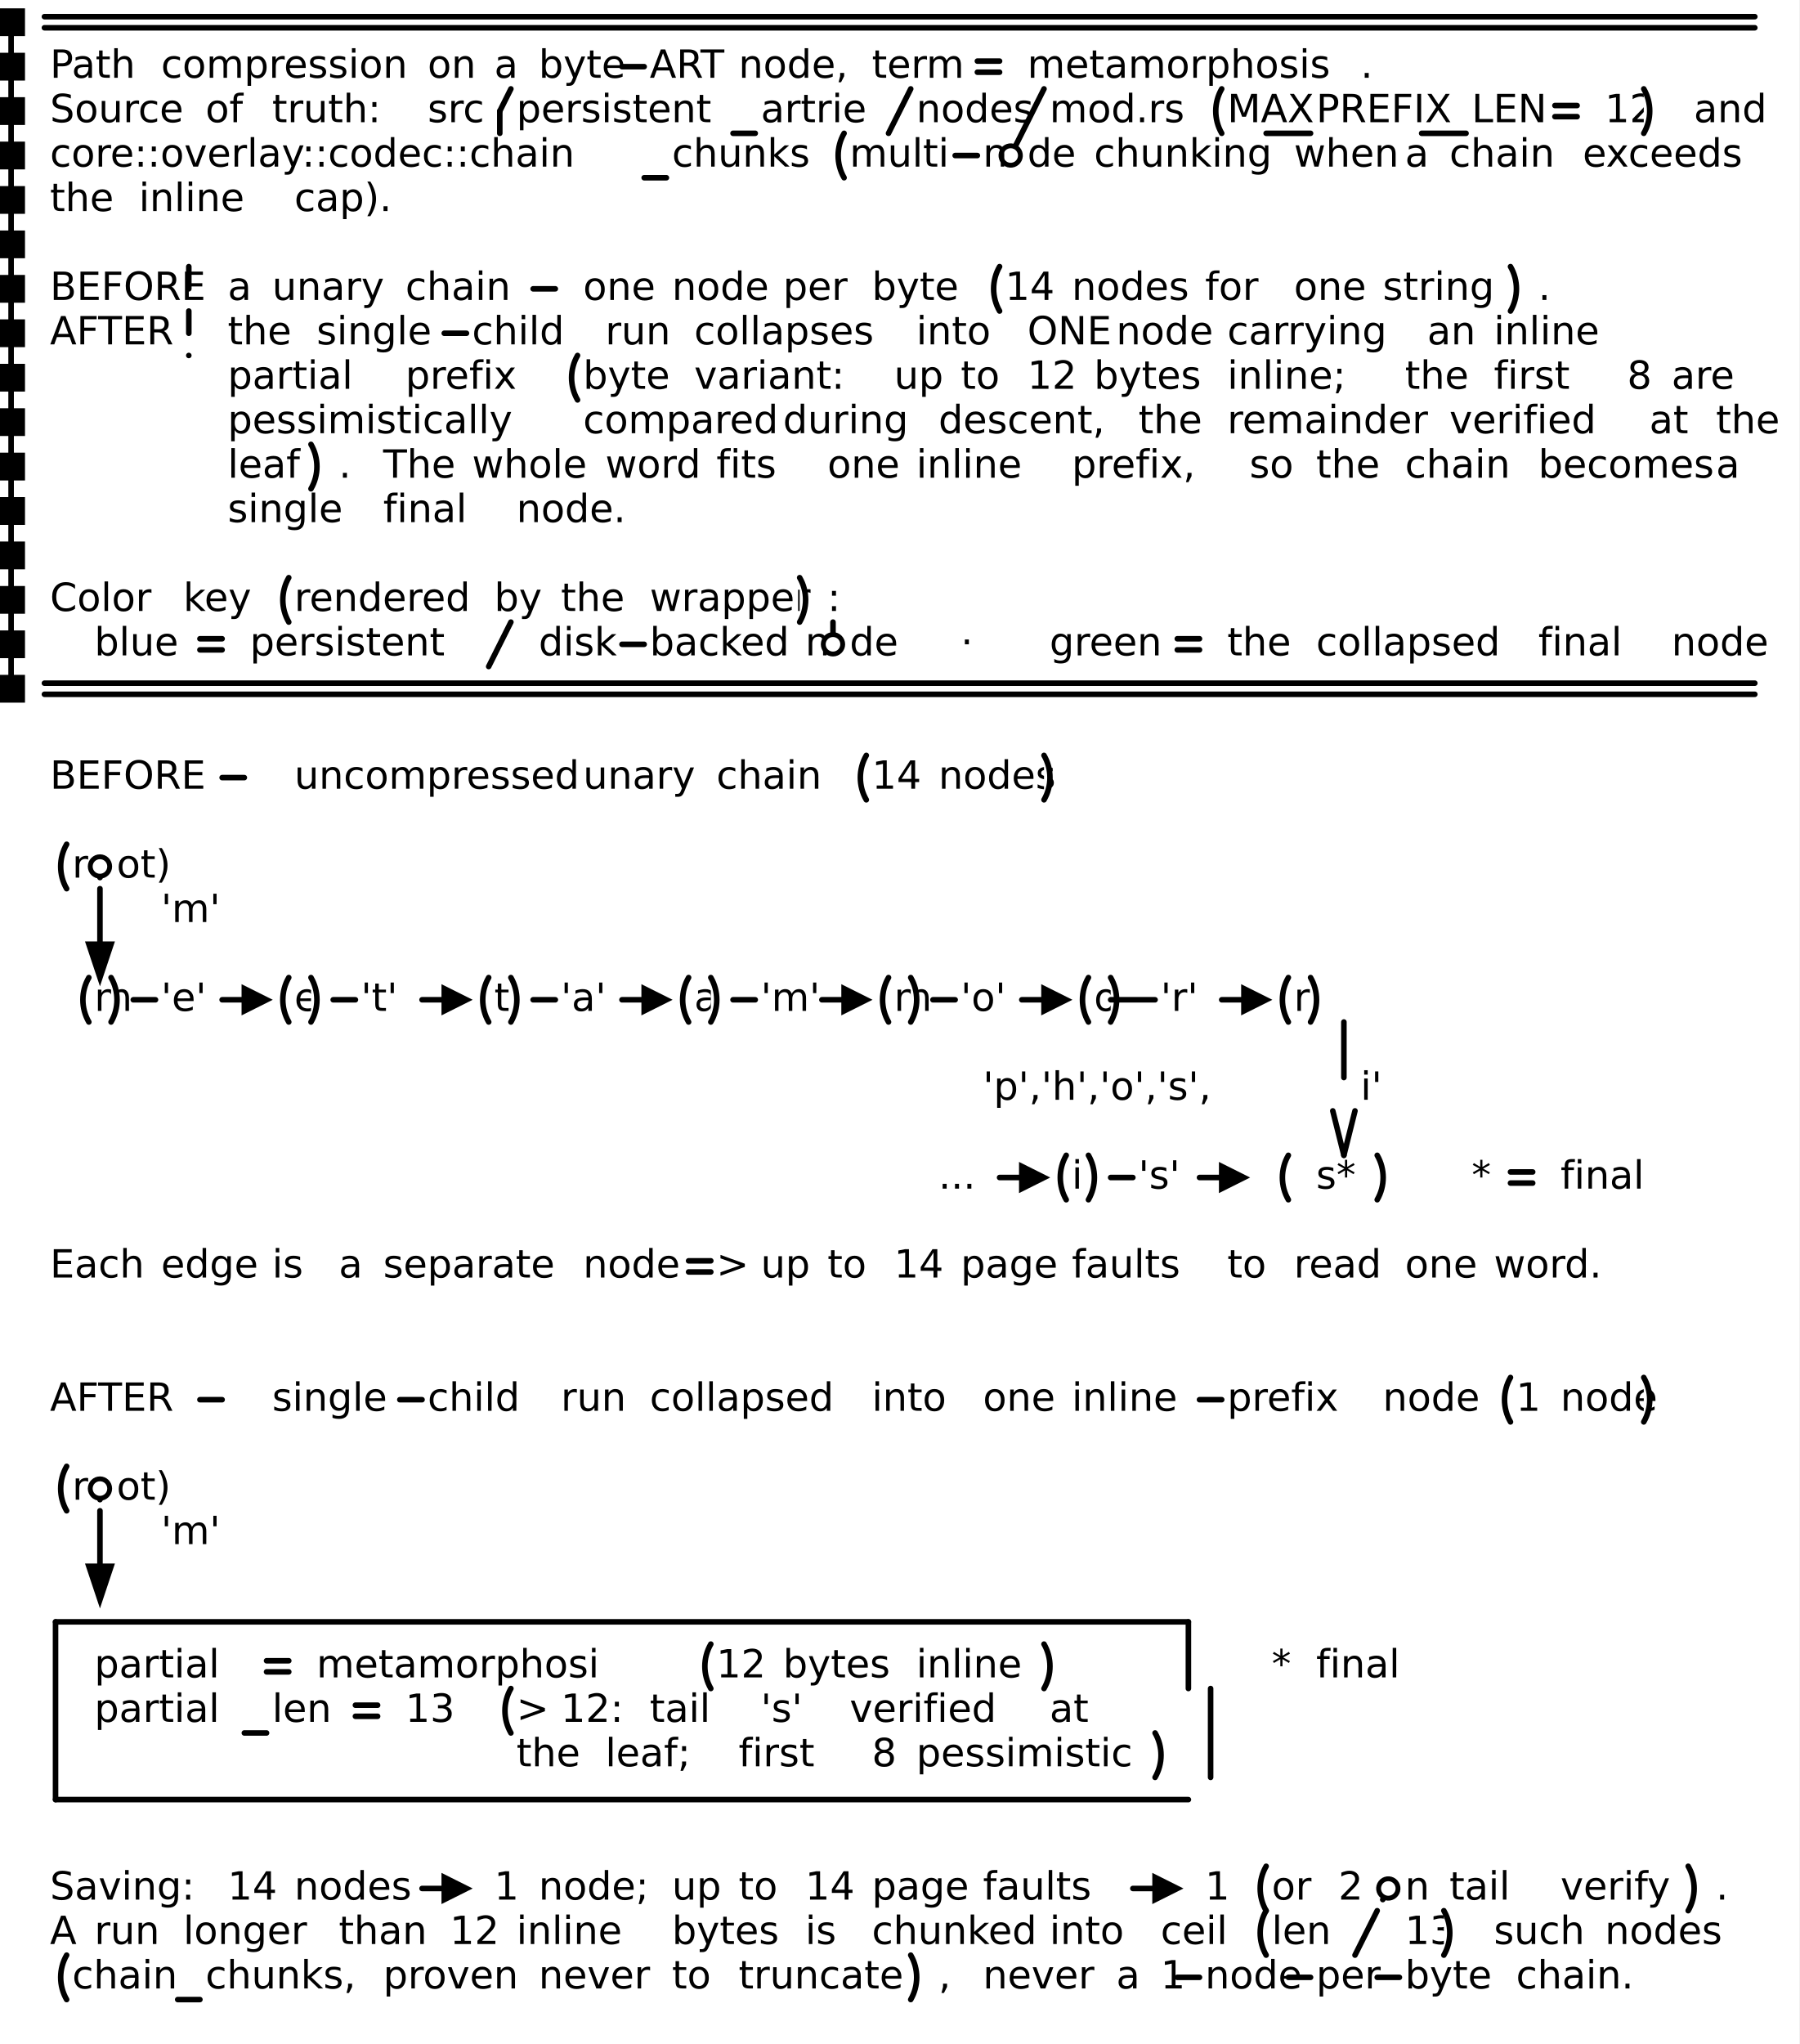
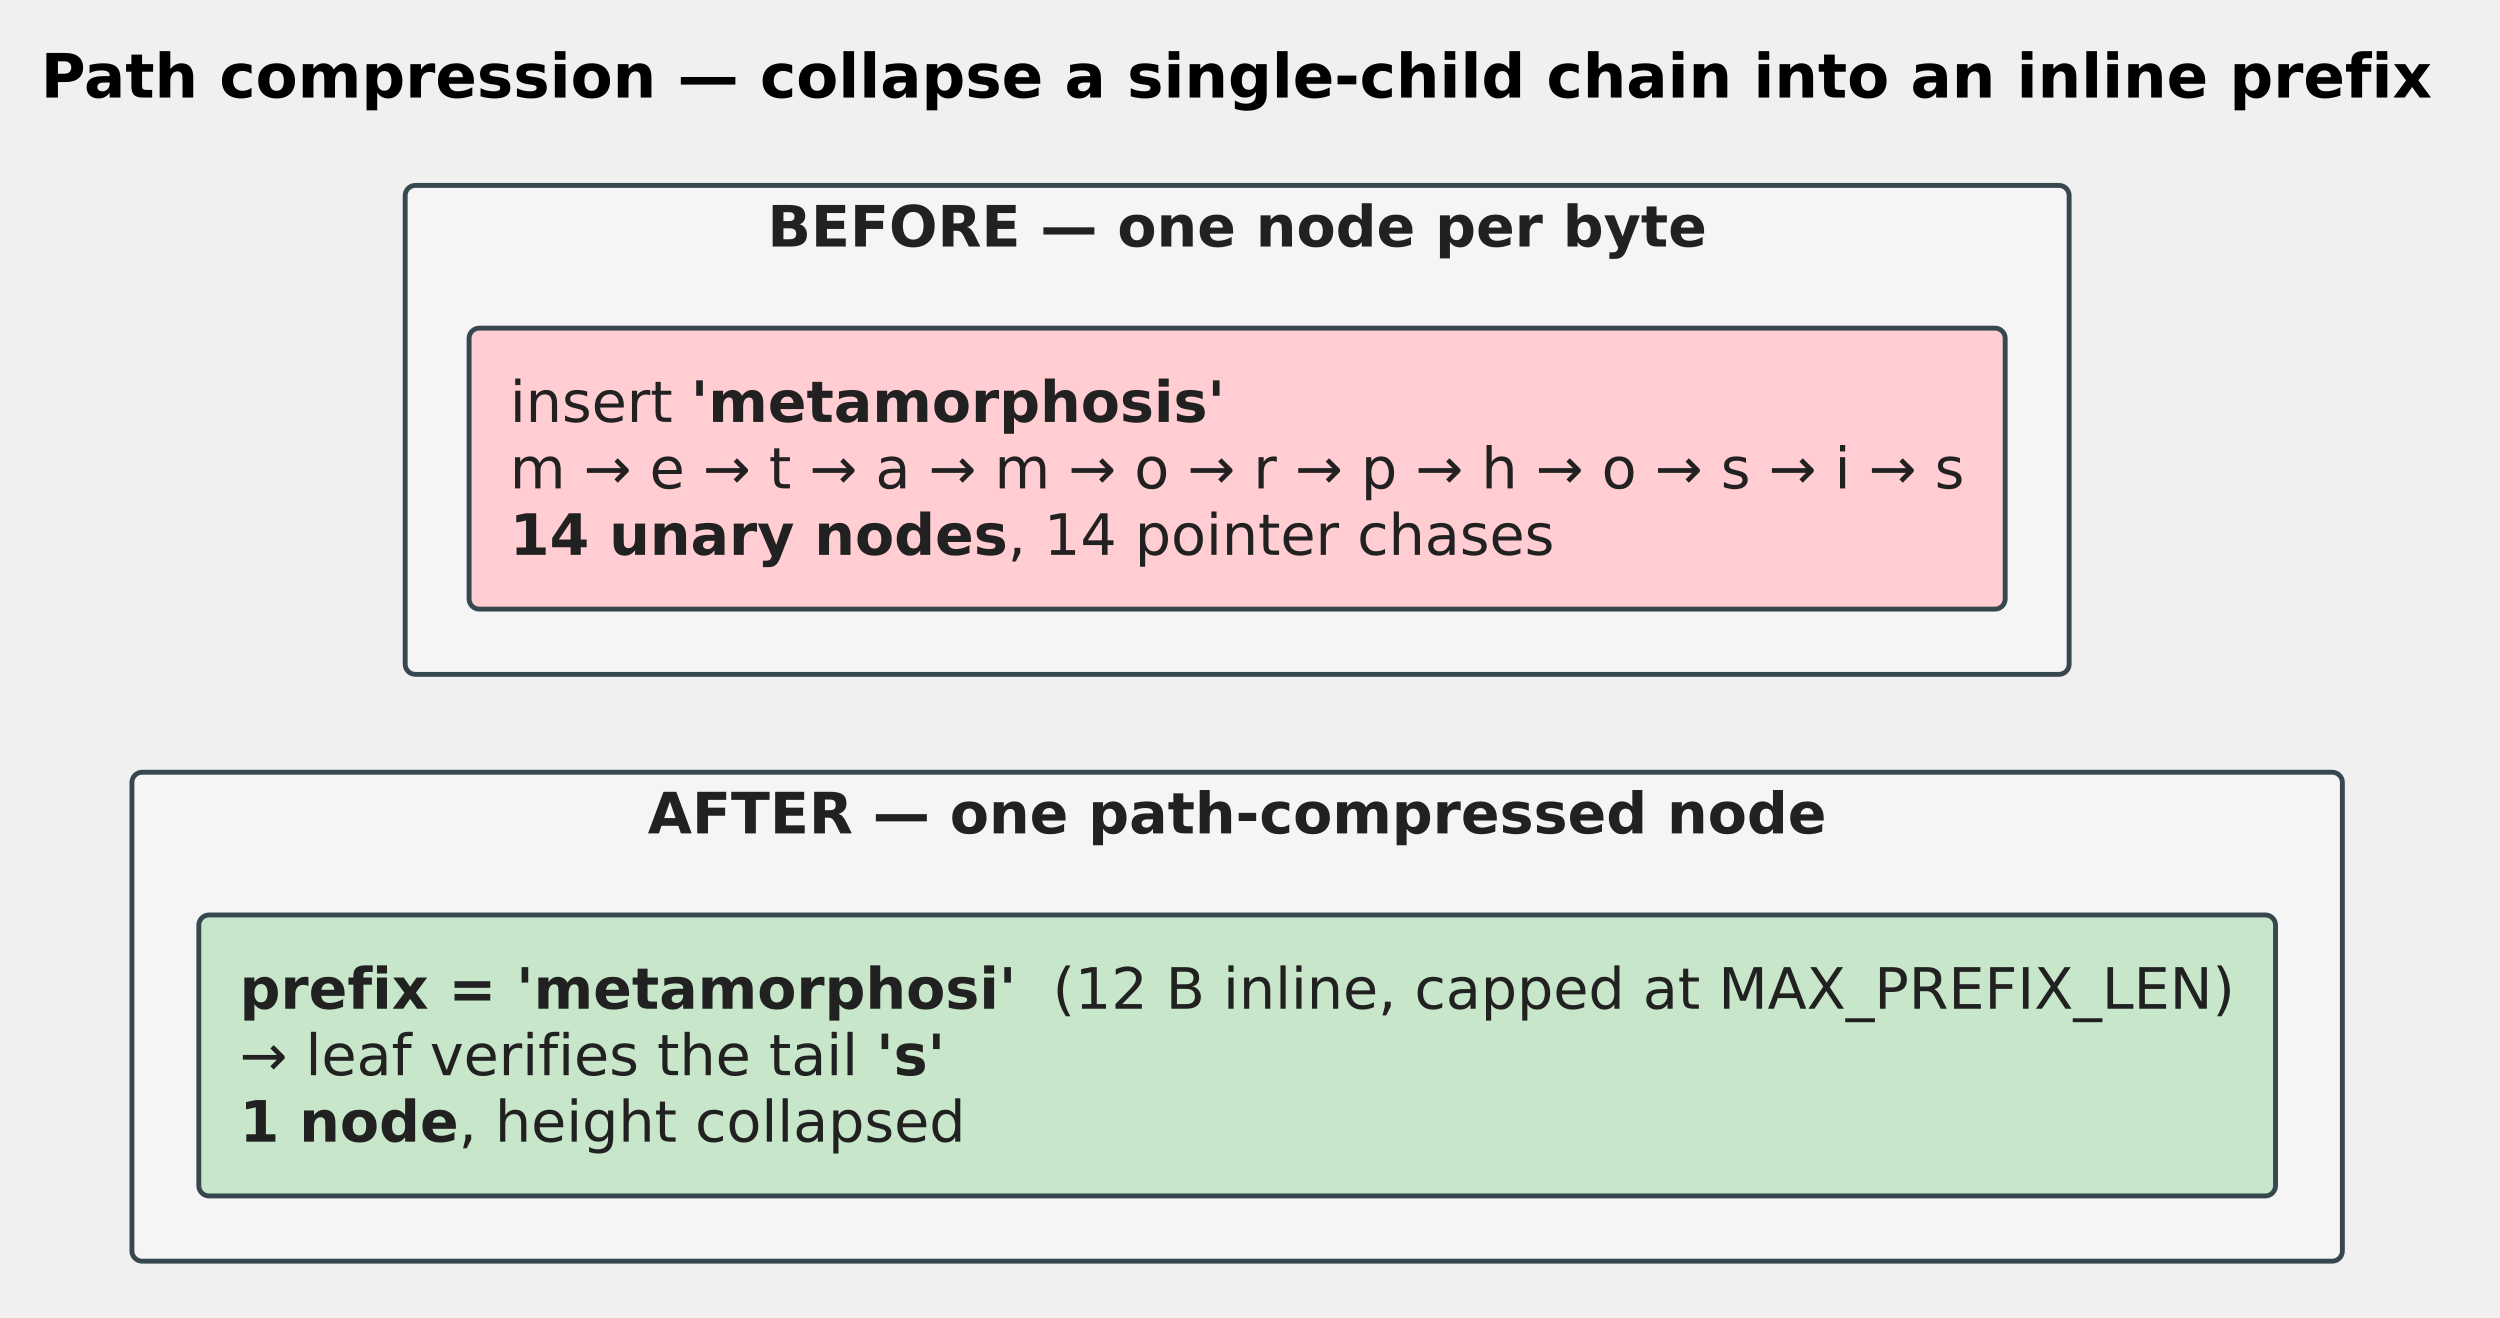
- <svg xmlns="http://www.w3.org/2000/svg" width="648" height="736" class="svgbob">
-   <style>.svgbob line, .svgbob path, .svgbob circle, .svgbob rect, .svgbob polygon {
-   stroke: black;
-   stroke-width: 2;
-   stroke-opacity: 1;
-   fill-opacity: 1;
-   stroke-linecap: round;
-   stroke-linejoin: miter;
- }
- 
- .svgbob text {
-   white-space: pre;
-   fill: black;
-   font-family: DejaVu Sans;
-   font-size: 14px;
- }
- 
- .svgbob rect.backdrop {
-   stroke: none;
-   fill: white;
- }
- 
- .svgbob .broken {
-   stroke-dasharray: 8;
- }
- 
- .svgbob .filled {
-   fill: black;
- }
- 
- .svgbob .bg_filled {
-   fill: white;
-   stroke-width: 1;
- }
- 
- .svgbob .nofill {
-   fill: white;
- }
- 
- .svgbob .end_marked_arrow {
-   marker-end: url(#arrow);
- }
- 
- .svgbob .start_marked_arrow {
-   marker-start: url(#arrow);
- }
- 
- .svgbob .end_marked_diamond {
-   marker-end: url(#diamond);
- }
- 
- .svgbob .start_marked_diamond {
-   marker-start: url(#diamond);
- }
- 
- .svgbob .end_marked_circle {
-   marker-end: url(#circle);
- }
- 
- .svgbob .start_marked_circle {
-   marker-start: url(#circle);
- }
- 
- .svgbob .end_marked_open_circle {
-   marker-end: url(#open_circle);
- }
- 
- .svgbob .start_marked_open_circle {
-   marker-start: url(#open_circle);
- }
- 
- .svgbob .end_marked_big_open_circle {
-   marker-end: url(#big_open_circle);
- }
- 
- .svgbob .start_marked_big_open_circle {
-   marker-start: url(#big_open_circle);
- }
- 
- </style>
-   <defs>
-     <marker id="arrow" viewBox="-2 -2 8 8" refX="4" refY="2" markerWidth="7" markerHeight="7" orient="auto-start-reverse">
-       <polygon points="0,0 0,4 4,2 0,0" />
-     </marker>
-     <marker id="diamond" viewBox="-2 -2 8 8" refX="4" refY="2" markerWidth="7" markerHeight="7" orient="auto-start-reverse">
-       <polygon points="0,2 2,0 4,2 2,4 0,2" />
-     </marker>
-     <marker id="circle" viewBox="0 0 8 8" refX="4" refY="4" markerWidth="7" markerHeight="7" orient="auto-start-reverse">
-       <circle cx="4" cy="4" r="2" class="filled" />
-     </marker>
-     <marker id="open_circle" viewBox="0 0 8 8" refX="4" refY="4" markerWidth="7" markerHeight="7" orient="auto-start-reverse">
-       <circle cx="4" cy="4" r="2" class="bg_filled" />
-     </marker>
-     <marker id="big_open_circle" viewBox="0 0 8 8" refX="4" refY="4" markerWidth="7" markerHeight="7" orient="auto-start-reverse">
-       <circle cx="4" cy="4" r="3" class="bg_filled" />
-     </marker>
-   </defs>
-   <rect class="backdrop" x="0" y="0" width="648" height="736" />
-   <rect x="0" y="4" width="8" height="8" class="solid filled" rx="0" />
-   <line x1="4" y1="12" x2="4" y2="20" class="solid" />
-   <rect x="0" y="20" width="8" height="8" class="solid filled" rx="0" />
-   <line x1="4" y1="28" x2="4" y2="36" class="solid" />
-   <rect x="0" y="36" width="8" height="8" class="solid filled" rx="0" />
-   <line x1="4" y1="44" x2="4" y2="52" class="solid" />
-   <rect x="0" y="52" width="8" height="8" class="solid filled" rx="0" />
-   <line x1="4" y1="60" x2="4" y2="68" class="solid" />
-   <rect x="0" y="68" width="8" height="8" class="solid filled" rx="0" />
-   <line x1="4" y1="76" x2="4" y2="84" class="solid" />
-   <rect x="0" y="84" width="8" height="8" class="solid filled" rx="0" />
-   <line x1="4" y1="92" x2="4" y2="100" class="solid" />
-   <rect x="0" y="100" width="8" height="8" class="solid filled" rx="0" />
-   <line x1="4" y1="108" x2="4" y2="116" class="solid" />
-   <rect x="0" y="116" width="8" height="8" class="solid filled" rx="0" />
-   <line x1="4" y1="124" x2="4" y2="132" class="solid" />
-   <rect x="0" y="132" width="8" height="8" class="solid filled" rx="0" />
-   <line x1="4" y1="140" x2="4" y2="148" class="solid" />
-   <rect x="0" y="148" width="8" height="8" class="solid filled" rx="0" />
-   <line x1="4" y1="156" x2="4" y2="164" class="solid" />
-   <rect x="0" y="164" width="8" height="8" class="solid filled" rx="0" />
-   <line x1="4" y1="172" x2="4" y2="180" class="solid" />
-   <rect x="0" y="180" width="8" height="8" class="solid filled" rx="0" />
-   <line x1="4" y1="188" x2="4" y2="196" class="solid" />
-   <rect x="0" y="196" width="8" height="8" class="solid filled" rx="0" />
-   <line x1="4" y1="204" x2="4" y2="212" class="solid" />
-   <rect x="0" y="212" width="8" height="8" class="solid filled" rx="0" />
-   <line x1="4" y1="220" x2="4" y2="228" class="solid" />
-   <rect x="0" y="228" width="8" height="8" class="solid filled" rx="0" />
-   <line x1="4" y1="236" x2="4" y2="244" class="solid" />
-   <rect x="0" y="244" width="8" height="8" class="solid filled" rx="0" />
-   <line x1="16" y1="6" x2="632" y2="6" class="solid" />
-   <line x1="16" y1="10" x2="632" y2="10" class="solid" />
-   <text x="18" y="28">Path</text>
-   <text x="58" y="28">compression</text>
-   <text x="154" y="28">on</text>
-   <text x="178" y="28">a</text>
-   <text x="194" y="28">byte</text>
-   <line x1="224" y1="24" x2="232" y2="24" class="solid" />
-   <text x="234" y="28">ART</text>
-   <text x="266" y="28">node,</text>
-   <text x="314" y="28">term</text>
-   <line x1="352" y1="22" x2="360" y2="22" class="solid" />
-   <line x1="352" y1="26" x2="360" y2="26" class="solid" />
-   <text x="490" y="28">.</text>
-   <text x="18" y="44">Source</text>
-   <text x="74" y="44">of</text>
-   <text x="98" y="44">truth:</text>
-   <text x="154" y="44">src</text>
-   <text x="186" y="44">persistent</text>
-   <line x1="264" y1="48" x2="272" y2="48" class="solid" />
-   <text x="274" y="44">artrie</text>
-   <line x1="328" y1="32" x2="320" y2="48" class="solid" />
-   <text x="330" y="44">nodes</text>
-   <line x1="376" y1="32" x2="364" y2="56" class="solid end_marked_open_circle" />
-   <text x="378" y="44">mod.rs</text>
-   <path d="M 440,32 A 16,16 0,0,0 440,48" class="nofill" />
-   <text x="442" y="44">MAX</text>
-   <line x1="456" y1="48" x2="472" y2="48" class="solid" />
-   <text x="474" y="44">PREFIX</text>
-   <line x1="512" y1="48" x2="528" y2="48" class="solid" />
-   <text x="530" y="44">LEN</text>
-   <line x1="560" y1="38" x2="568" y2="38" class="solid" />
-   <line x1="560" y1="42" x2="568" y2="42" class="solid" />
-   <text x="578" y="44">12</text>
-   <path d="M 592,32 A 16,16 0,0,1 592,48" class="nofill" />
-   <text x="610" y="44">and</text>
-   <text x="18" y="60">core::overlay::codec::chain</text>
-   <line x1="232" y1="64" x2="240" y2="64" class="solid" />
-   <text x="242" y="60">chunks</text>
-   <path d="M 304,48 A 16,16 0,0,0 304,64" class="nofill" />
-   <text x="306" y="60">multi</text>
-   <line x1="344" y1="56" x2="352" y2="56" class="solid" />
-   <text x="354" y="60">n</text>
-   <text x="370" y="60">de</text>
-   <text x="394" y="60">chunking</text>
-   <text x="466" y="60">when</text>
-   <text x="506" y="60">a</text>
-   <text x="522" y="60">chain</text>
-   <text x="570" y="60">exceeds</text>
-   <text x="18" y="76">the</text>
-   <text x="50" y="76">inline</text>
-   <text x="106" y="76">cap).</text>
-   <text x="18" y="108">BEFORE</text>
-   <line x1="68" y1="96" x2="68" y2="128" class="broken" />
-   <text x="18" y="124">AFTER</text>
-   <text x="82" y="108">a</text>
-   <text x="98" y="108">unary</text>
-   <text x="146" y="108">chain</text>
-   <line x1="192" y1="104" x2="200" y2="104" class="solid" />
-   <text x="210" y="108">one</text>
-   <text x="242" y="108">node</text>
-   <text x="282" y="108">per</text>
-   <text x="314" y="108">byte</text>
-   <path d="M 360,96 A 16,16 0,0,0 360,112" class="nofill" />
-   <text x="362" y="108">14</text>
-   <text x="386" y="108">nodes</text>
-   <text x="434" y="108">for</text>
-   <text x="466" y="108">one</text>
-   <text x="498" y="108">string</text>
-   <path d="M 544,96 A 16,16 0,0,1 544,112" class="nofill" />
-   <text x="554" y="108">.</text>
-   <text x="82" y="124">the</text>
-   <text x="114" y="124">single</text>
-   <line x1="160" y1="120" x2="168" y2="120" class="solid" />
-   <text x="170" y="124">child</text>
-   <text x="218" y="124">run</text>
-   <text x="250" y="124">collapses</text>
-   <text x="330" y="124">into</text>
-   <text x="370" y="124">ONE</text>
-   <text x="402" y="124">node</text>
-   <text x="442" y="124">carrying</text>
-   <text x="514" y="124">an</text>
-   <text x="538" y="124">inline</text>
-   <text x="82" y="140">partial</text>
-   <text x="146" y="140">prefix</text>
-   <path d="M 208,128 A 16,16 0,0,0 208,144" class="nofill" />
-   <text x="210" y="140">byte</text>
-   <text x="250" y="140">variant:</text>
-   <text x="322" y="140">up</text>
-   <text x="346" y="140">to</text>
-   <text x="370" y="140">12</text>
-   <text x="394" y="140">bytes</text>
-   <text x="442" y="140">inline;</text>
-   <text x="506" y="140">the</text>
-   <text x="538" y="140">first</text>
-   <text x="586" y="140">8</text>
-   <text x="602" y="140">are</text>
-   <text x="82" y="156">pessimistically</text>
-   <text x="210" y="156">compared</text>
-   <text x="282" y="156">during</text>
-   <text x="338" y="156">descent,</text>
-   <text x="410" y="156">the</text>
-   <text x="442" y="156">remainder</text>
-   <text x="522" y="156">verified</text>
-   <text x="594" y="156">at</text>
-   <text x="618" y="156">the</text>
-   <text x="82" y="172">leaf</text>
-   <path d="M 112,160 A 16,16 0,0,1 112,176" class="nofill" />
-   <text x="122" y="172">.</text>
-   <text x="138" y="172">The</text>
-   <text x="170" y="172">whole</text>
-   <text x="218" y="172">word</text>
-   <text x="258" y="172">fits</text>
-   <text x="298" y="172">one</text>
-   <text x="330" y="172">inline</text>
-   <text x="386" y="172">prefix,</text>
-   <text x="450" y="172">so</text>
-   <text x="474" y="172">the</text>
-   <text x="506" y="172">chain</text>
-   <text x="554" y="172">becomes</text>
-   <text x="618" y="172">a</text>
-   <text x="82" y="188">single</text>
-   <text x="138" y="188">final</text>
-   <text x="186" y="188">node.</text>
-   <text x="18" y="220">Color</text>
-   <text x="66" y="220">key</text>
-   <path d="M 104,208 A 16,16 0,0,0 104,224" class="nofill" />
-   <text x="106" y="220">rendered</text>
-   <text x="178" y="220">by</text>
-   <text x="202" y="220">the</text>
-   <text x="234" y="220">wrapper</text>
-   <path d="M 288,208 A 16,16 0,0,1 288,224" class="nofill" />
-   <text x="298" y="220">:</text>
-   <text x="34" y="236">blue</text>
-   <line x1="72" y1="230" x2="80" y2="230" class="solid" />
-   <line x1="72" y1="234" x2="80" y2="234" class="solid" />
-   <text x="90" y="236">persistent</text>
-   <line x1="184" y1="224" x2="176" y2="240" class="solid" />
-   <text x="194" y="236">disk</text>
-   <line x1="224" y1="232" x2="232" y2="232" class="solid" />
-   <text x="234" y="236">backed</text>
-   <text x="290" y="236">n</text>
-   <line x1="300" y1="224" x2="300" y2="232" class="solid end_marked_open_circle" />
-   <text x="306" y="236">de</text>
-   <text x="346" y="236">·</text>
-   <text x="378" y="236">green</text>
-   <line x1="424" y1="230" x2="432" y2="230" class="solid" />
-   <line x1="424" y1="234" x2="432" y2="234" class="solid" />
-   <text x="442" y="236">the</text>
-   <text x="474" y="236">collapsed</text>
-   <text x="554" y="236">final</text>
-   <text x="602" y="236">node</text>
-   <line x1="16" y1="246" x2="632" y2="246" class="solid" />
-   <line x1="16" y1="250" x2="632" y2="250" class="solid" />
-   <text x="18" y="284">BEFORE</text>
-   <line x1="80" y1="280" x2="88" y2="280" class="solid" />
-   <text x="106" y="284">uncompressed</text>
-   <text x="210" y="284">unary</text>
-   <text x="258" y="284">chain</text>
-   <path d="M 312,272 A 16,16 0,0,0 312,288" class="nofill" />
-   <text x="314" y="284">14</text>
-   <text x="338" y="284">nodes</text>
-   <path d="M 376,272 A 16,16 0,0,1 376,288" class="nofill" />
-   <path d="M 24,304 A 16,16 0,0,0 24,320" class="nofill" />
-   <text x="26" y="316">r</text>
-   <line x1="36" y1="316" x2="36" y2="312" class="solid end_marked_open_circle" />
-   <text x="42" y="316">ot)</text>
-   <line x1="36" y1="320" x2="36" y2="340" class="solid" />
-   <text x="58" y="332">'m'</text>
-   <polygon points="32,340 40,340 36,352" class="filled" />
-   <path d="M 32,352 A 16,16 0,0,0 32,368" class="nofill" />
-   <text x="34" y="364">m</text>
-   <path d="M 40,352 A 16,16 0,0,1 40,368" class="nofill" />
-   <line x1="48" y1="360" x2="56" y2="360" class="solid" />
-   <text x="58" y="364">'e'</text>
-   <line x1="80" y1="360" x2="88" y2="360" class="solid" />
-   <polygon points="88,356 96,360 88,364" class="filled" />
-   <path d="M 104,352 A 16,16 0,0,0 104,368" class="nofill" />
-   <text x="106" y="364">e</text>
-   <path d="M 112,352 A 16,16 0,0,1 112,368" class="nofill" />
-   <line x1="120" y1="360" x2="128" y2="360" class="solid" />
-   <text x="130" y="364">'t'</text>
-   <line x1="152" y1="360" x2="160" y2="360" class="solid" />
-   <polygon points="160,356 168,360 160,364" class="filled" />
-   <path d="M 176,352 A 16,16 0,0,0 176,368" class="nofill" />
-   <text x="178" y="364">t</text>
-   <path d="M 184,352 A 16,16 0,0,1 184,368" class="nofill" />
-   <line x1="192" y1="360" x2="200" y2="360" class="solid" />
-   <text x="202" y="364">'a'</text>
-   <line x1="224" y1="360" x2="232" y2="360" class="solid" />
-   <polygon points="232,356 240,360 232,364" class="filled" />
-   <path d="M 248,352 A 16,16 0,0,0 248,368" class="nofill" />
-   <text x="250" y="364">a</text>
-   <path d="M 256,352 A 16,16 0,0,1 256,368" class="nofill" />
-   <line x1="264" y1="360" x2="272" y2="360" class="solid" />
-   <text x="274" y="364">'m'</text>
-   <line x1="296" y1="360" x2="304" y2="360" class="solid" />
-   <polygon points="304,356 312,360 304,364" class="filled" />
-   <path d="M 320,352 A 16,16 0,0,0 320,368" class="nofill" />
-   <text x="322" y="364">m</text>
-   <path d="M 328,352 A 16,16 0,0,1 328,368" class="nofill" />
-   <line x1="336" y1="360" x2="344" y2="360" class="solid" />
-   <text x="346" y="364">'o'</text>
-   <line x1="368" y1="360" x2="376" y2="360" class="solid" />
-   <polygon points="376,356 384,360 376,364" class="filled" />
-   <path d="M 392,352 A 16,16 0,0,0 392,368" class="nofill" />
-   <text x="394" y="364">o</text>
-   <path d="M 400,352 A 16,16 0,0,1 400,368" class="nofill" />
-   <line x1="400" y1="360" x2="416" y2="360" class="solid" />
-   <text x="418" y="364">'r'</text>
-   <line x1="440" y1="360" x2="448" y2="360" class="solid" />
-   <polygon points="448,356 456,360 448,364" class="filled" />
-   <path d="M 464,352 A 16,16 0,0,0 464,368" class="nofill" />
-   <text x="466" y="364">r</text>
-   <path d="M 472,352 A 16,16 0,0,1 472,368" class="nofill" />
-   <line x1="484" y1="368" x2="484" y2="388" class="solid" />
-   <text x="354" y="396">'p','h','o','s',</text>
-   <text x="490" y="396">i'</text>
-   <text x="474" y="428">s*</text>
-   <text x="338" y="428">...</text>
-   <line x1="360" y1="424" x2="368" y2="424" class="solid" />
-   <polygon points="368,420 376,424 368,428" class="filled" />
-   <path d="M 384,416 A 16,16 0,0,0 384,432" class="nofill" />
-   <text x="386" y="428">i</text>
-   <path d="M 392,416 A 16,16 0,0,1 392,432" class="nofill" />
-   <line x1="400" y1="424" x2="408" y2="424" class="solid" />
-   <text x="410" y="428">'s'</text>
-   <line x1="432" y1="424" x2="440" y2="424" class="solid" />
-   <polygon points="440,420 448,424 440,428" class="filled" />
-   <path d="M 464,416 A 16,16 0,0,0 464,432" class="nofill" />
-   <path d="M 496,416 A 16,16 0,0,1 496,432" class="nofill" />
-   <text x="530" y="428">*</text>
-   <line x1="544" y1="422" x2="552" y2="422" class="solid" />
-   <line x1="544" y1="426" x2="552" y2="426" class="solid" />
-   <text x="562" y="428">final</text>
-   <text x="18" y="460">Each</text>
-   <text x="58" y="460">edge</text>
-   <text x="98" y="460">is</text>
-   <text x="122" y="460">a</text>
-   <text x="138" y="460">separate</text>
-   <text x="210" y="460">node</text>
-   <line x1="248" y1="454" x2="256" y2="454" class="solid" />
-   <line x1="248" y1="458" x2="256" y2="458" class="solid" />
-   <text x="258" y="460">&gt;</text>
-   <text x="274" y="460">up</text>
-   <text x="298" y="460">to</text>
-   <text x="322" y="460">14</text>
-   <text x="346" y="460">page</text>
-   <text x="386" y="460">faults</text>
-   <text x="442" y="460">to</text>
-   <text x="466" y="460">read</text>
-   <text x="506" y="460">one</text>
-   <text x="538" y="460">word.</text>
-   <text x="18" y="508">AFTER</text>
-   <line x1="72" y1="504" x2="80" y2="504" class="solid" />
-   <text x="98" y="508">single</text>
-   <line x1="144" y1="504" x2="152" y2="504" class="solid" />
-   <text x="154" y="508">child</text>
-   <text x="202" y="508">run</text>
-   <text x="234" y="508">collapsed</text>
-   <text x="314" y="508">into</text>
-   <text x="354" y="508">one</text>
-   <text x="386" y="508">inline</text>
-   <line x1="432" y1="504" x2="440" y2="504" class="solid" />
-   <text x="442" y="508">prefix</text>
-   <text x="498" y="508">node</text>
-   <path d="M 544,496 A 16,16 0,0,0 544,512" class="nofill" />
-   <text x="546" y="508">1</text>
-   <text x="562" y="508">node</text>
-   <path d="M 592,496 A 16,16 0,0,1 592,512" class="nofill" />
-   <path d="M 24,528 A 16,16 0,0,0 24,544" class="nofill" />
-   <text x="26" y="540">r</text>
-   <line x1="36" y1="540" x2="36" y2="536" class="solid end_marked_open_circle" />
-   <text x="42" y="540">ot)</text>
-   <line x1="36" y1="544" x2="36" y2="564" class="solid" />
-   <text x="58" y="556">'m'</text>
-   <polygon points="32,564 40,564 36,576" class="filled" />
-   <text x="34" y="604">partial</text>
-   <line x1="96" y1="598" x2="104" y2="598" class="solid" />
-   <line x1="96" y1="602" x2="104" y2="602" class="solid" />
-   <path d="M 256,592 A 16,16 0,0,0 256,608" class="nofill" />
-   <text x="258" y="604">12</text>
-   <text x="282" y="604">bytes</text>
-   <text x="330" y="604">inline</text>
-   <path d="M 376,592 A 16,16 0,0,1 376,608" class="nofill" />
-   <text x="34" y="620">partial</text>
-   <line x1="88" y1="624" x2="96" y2="624" class="solid" />
-   <text x="98" y="620">len</text>
-   <path d="M 184,608 A 16,16 0,0,0 184,624" class="nofill" />
-   <text x="186" y="620">&gt;</text>
-   <text x="202" y="620">12:</text>
-   <text x="234" y="620">tail</text>
-   <text x="274" y="620">'s'</text>
-   <text x="306" y="620">verified</text>
-   <text x="378" y="620">at</text>
-   <line x1="436" y1="608" x2="436" y2="640" class="solid" />
-   <text x="186" y="636">the</text>
-   <text x="218" y="636">leaf;</text>
-   <text x="266" y="636">first</text>
-   <text x="314" y="636">8</text>
-   <text x="330" y="636">pessimistic</text>
-   <path d="M 416,624 A 16,16 0,0,1 416,640" class="nofill" />
-   <text x="458" y="604">*</text>
-   <text x="474" y="604">final</text>
-   <line x1="128" y1="614" x2="136" y2="614" class="solid" />
-   <line x1="128" y1="618" x2="136" y2="618" class="solid" />
-   <text x="146" y="620">13</text>
-   <text x="18" y="684">Saving:</text>
-   <text x="82" y="684">14</text>
-   <text x="106" y="684">nodes</text>
-   <line x1="152" y1="680" x2="160" y2="680" class="solid" />
-   <polygon points="160,676 168,680 160,684" class="filled" />
-   <text x="178" y="684">1</text>
-   <text x="194" y="684">node;</text>
-   <text x="18" y="700">A</text>
-   <text x="34" y="700">run</text>
-   <text x="66" y="700">longer</text>
-   <text x="122" y="700">than</text>
-   <text x="162" y="700">12</text>
-   <text x="186" y="700">inline</text>
-   <path d="M 24,704 A 16,16 0,0,0 24,720" class="nofill" />
-   <text x="26" y="716">chain</text>
-   <line x1="64" y1="720" x2="72" y2="720" class="solid" />
-   <text x="74" y="716">chunks,</text>
-   <text x="138" y="716">proven</text>
-   <text x="194" y="716">never</text>
-   <text x="242" y="684">up</text>
-   <text x="266" y="684">to</text>
-   <text x="290" y="684">14</text>
-   <text x="314" y="684">page</text>
-   <text x="354" y="684">faults</text>
-   <line x1="408" y1="680" x2="416" y2="680" class="solid" />
-   <polygon points="416,676 424,680 416,684" class="filled" />
-   <text x="434" y="684">1</text>
-   <text x="458" y="684">or</text>
-   <text x="482" y="684">2</text>
-   <line x1="498" y1="684" x2="500" y2="680" class="solid end_marked_open_circle" />
-   <text x="506" y="684">n</text>
-   <text x="522" y="684">tail</text>
-   <text x="562" y="684">verify</text>
-   <path d="M 608,672 A 16,16 0,0,1 608,688" class="nofill" />
-   <text x="618" y="684">.</text>
-   <text x="242" y="700">bytes</text>
-   <text x="290" y="700">is</text>
-   <text x="314" y="700">chunked</text>
-   <text x="378" y="700">into</text>
-   <text x="418" y="700">ceil</text>
-   <text x="458" y="700">len</text>
-   <line x1="496" y1="688" x2="488" y2="704" class="solid" />
-   <text x="506" y="700">13</text>
-   <path d="M 520,688 A 16,16 0,0,1 520,704" class="nofill" />
-   <text x="538" y="700">such</text>
-   <text x="578" y="700">nodes</text>
-   <text x="242" y="716">to</text>
-   <text x="266" y="716">truncate</text>
-   <path d="M 328,704 A 16,16 0,0,1 328,720" class="nofill" />
-   <text x="338" y="716">,</text>
-   <text x="354" y="716">never</text>
-   <text x="402" y="716">a</text>
-   <text x="418" y="716">1</text>
-   <line x1="424" y1="712" x2="432" y2="712" class="solid" />
-   <text x="434" y="716">node</text>
-   <line x1="464" y1="712" x2="472" y2="712" class="solid" />
-   <text x="474" y="716">per</text>
-   <line x1="496" y1="712" x2="504" y2="712" class="solid" />
-   <text x="506" y="716">byte</text>
-   <text x="546" y="716">chain.</text>
-   <text x="370" y="28">metamorphosis</text>
-   <text x="114" y="604">metamorphosi</text>
+ <svg xmlns="http://www.w3.org/2000/svg" contentStyleType="text/css" data-diagram-type="DESCRIPTION" height="323px" preserveAspectRatio="none" style="width:613px;height:323px;background:#FFFFFF;" version="1.1" viewBox="0 0 613 323" width="613px" zoomAndPan="magnify">
+   <defs />
  <g>
-     <line x1="184" y1="32" x2="180" y2="40" class="solid" />
-     <line x1="180" y1="40" x2="180" y2="48" class="solid" />
-   </g>
-   <g>
-     <line x1="480" y1="400" x2="484" y2="416" class="solid" />
-     <line x1="488" y1="400" x2="484" y2="416" class="solid" />
-   </g>
-   <g>
-     <line x1="20" y1="584" x2="428" y2="584" class="solid" />
-     <line x1="20" y1="584" x2="20" y2="648" class="solid" />
-     <line x1="428" y1="584" x2="428" y2="608" class="solid" />
-     <line x1="20" y1="648" x2="428" y2="648" class="solid" />
-   </g>
-   <g>
-     <path d="M 456,672 A 16,16 0,0,0 456,688" class="nofill" />
-     <path d="M 456,688 A 16,16 0,0,0 456,704" class="nofill" />
+     <g class="title" data-source-line="19">
+       <text fill="#000000" font-family="'DejaVu Sans'" font-size="15" font-weight="700" lengthAdjust="spacing" textLength="586.699" x="10" y="23.923">Path compression — collapse a single-child chain into an inline prefix</text>
+     </g>
+     <g class="cluster" data-qualified-name="BEFORE . one node per byte" data-source-line="21" id="ent0001">
+       <rect fill="#F5F5F5" height="119.89" rx="2.5" ry="2.5" style="stroke:#37474F;stroke-width:1.2;" width="408" x="99.35" y="45.461" />
+       <text fill="#212121" font-family="'DejaVu Sans'" font-size="14" font-weight="700" lengthAdjust="spacing" textLength="230.351" x="188.174" y="60.456">BEFORE — one node per byte</text>
+     </g>
+     <g class="cluster" data-qualified-name="AFTER . one path-compressed node" data-source-line="25" id="ent0003">
+       <rect fill="#F5F5F5" height="119.89" rx="2.5" ry="2.5" style="stroke:#37474F;stroke-width:1.2;" width="542" x="32.35" y="189.351" />
+       <text fill="#212121" font-family="'DejaVu Sans'" font-size="14" font-weight="700" lengthAdjust="spacing" textLength="289.017" x="158.841" y="204.346">AFTER — one path-compressed node</text>
+     </g>
+     <g class="entity" data-qualified-name="BEFORE . one node per byte.B" data-source-line="22" id="ent0002">
+       <rect fill="#FFCDD2" height="68.891" rx="2.5" ry="2.5" style="stroke:#37474F;stroke-width:1.2;" width="376.651" x="115.02" y="80.461" />
+       <text fill="#212121" font-family="'DejaVu Sans'" font-size="14" lengthAdjust="spacing" textLength="39.915" x="125.02" y="103.456">insert</text>
+       <text fill="#212121" font-family="'DejaVu Sans'" font-size="14" font-weight="700" lengthAdjust="spacing" textLength="130.977" x="169.385" y="103.456">'metamorphosis'</text>
+       <text fill="#212121" font-family="'DejaVu Sans'" font-size="14" lengthAdjust="spacing" textLength="356.651" x="125.02" y="119.753">m → e → t → a → m → o → r → p → h → o → s → i → s</text>
+       <text fill="#212121" font-family="'DejaVu Sans'" font-size="14" font-weight="700" lengthAdjust="spacing" textLength="122.076" x="125.02" y="136.05">14 unary nodes</text>
+       <text fill="#212121" font-family="'DejaVu Sans'" font-size="14" lengthAdjust="spacing" textLength="134.039" x="247.096" y="136.05">, 14 pointer chases</text>
+     </g>
+     <g class="entity" data-qualified-name="AFTER . one path-compressed node.A" data-source-line="26" id="ent0004">
+       <rect fill="#C8E6C9" height="68.891" rx="2.5" ry="2.5" style="stroke:#37474F;stroke-width:1.2;" width="509.207" x="48.75" y="224.351" />
+       <text fill="#212121" font-family="'DejaVu Sans'" font-size="14" font-weight="700" lengthAdjust="spacing" textLength="190.463" x="58.75" y="247.346">prefix = 'metamorphosi'</text>
+       <text fill="#212121" font-family="'DejaVu Sans'" font-size="14" lengthAdjust="spacing" textLength="289.844" x="258.113" y="247.346">(12 B inline, capped at MAX_PREFIX_LEN)</text>
+       <text fill="#212121" font-family="'DejaVu Sans'" font-size="14" lengthAdjust="spacing" textLength="151.635" x="58.75" y="263.643">→ leaf verifies the tail</text>
+       <text fill="#212121" font-family="'DejaVu Sans'" font-size="14" font-weight="700" lengthAdjust="spacing" textLength="16.905" x="214.835" y="263.643">'s'</text>
+       <text fill="#212121" font-family="'DejaVu Sans'" font-size="14" font-weight="700" lengthAdjust="spacing" textLength="53.717" x="58.75" y="279.94">1 node</text>
+       <text fill="#212121" font-family="'DejaVu Sans'" font-size="14" lengthAdjust="spacing" textLength="124.277" x="112.466" y="279.94">, height collapsed</text>
+     </g>
  </g>
</svg>
